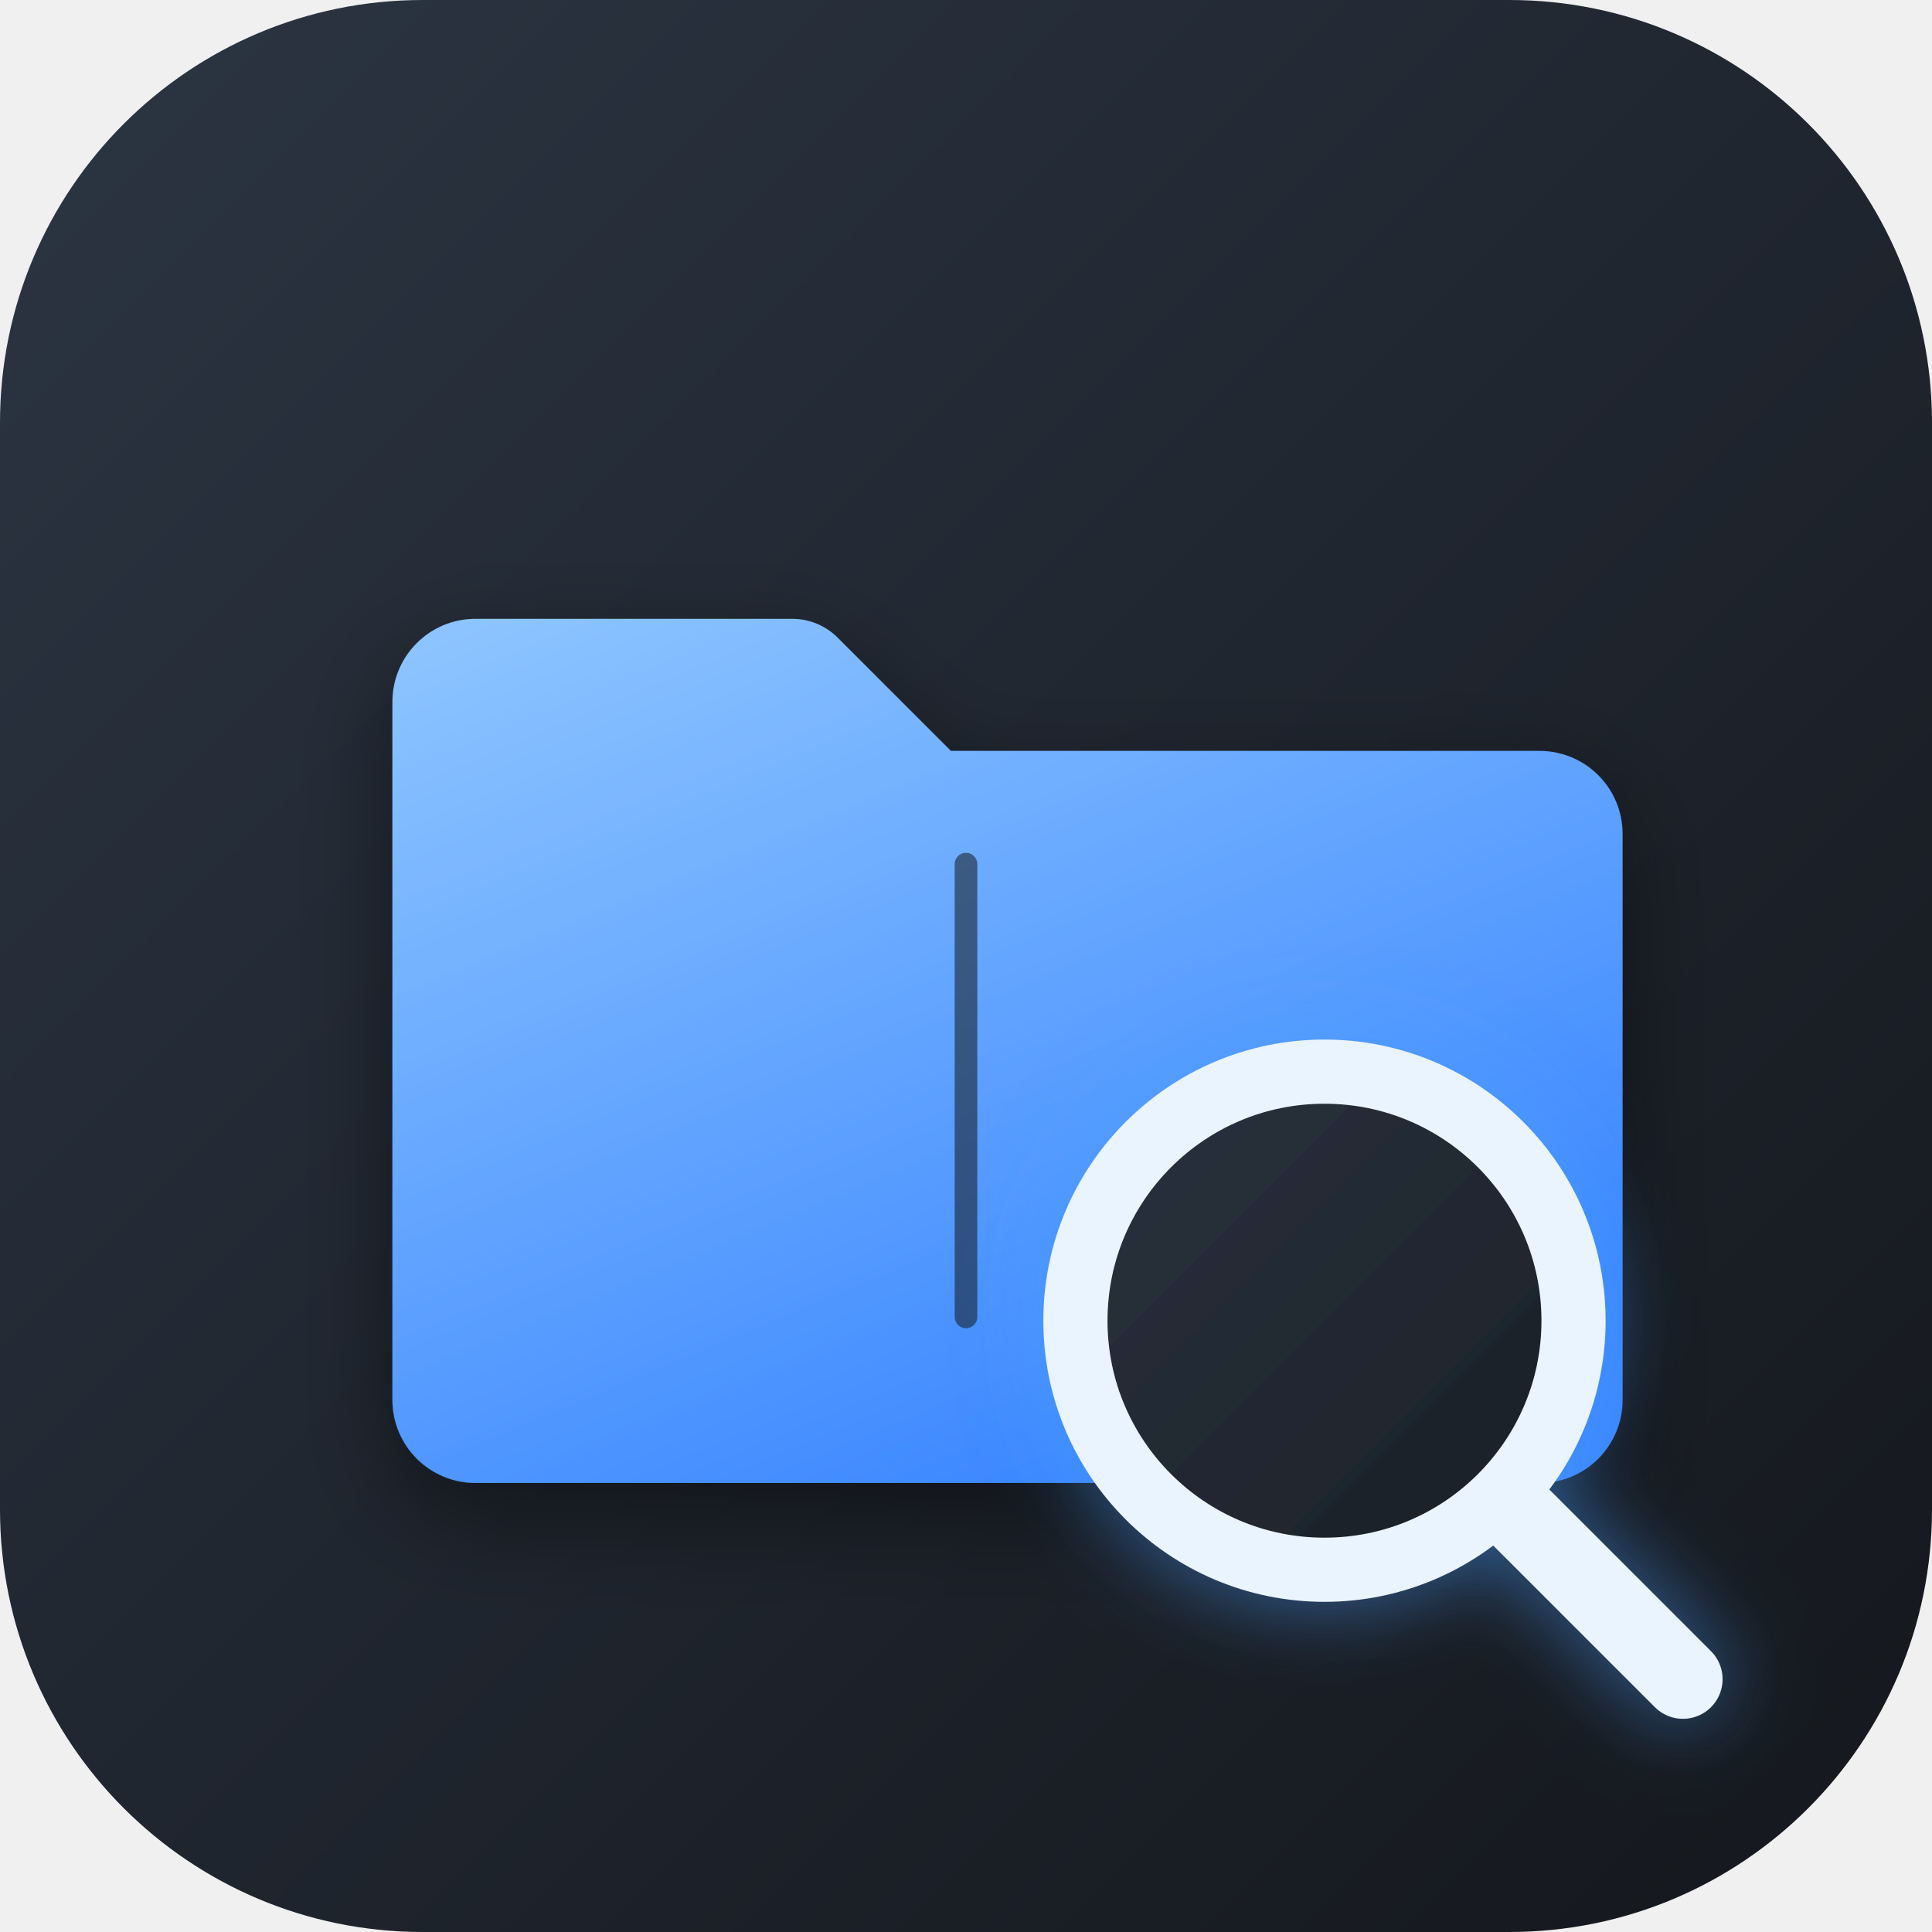
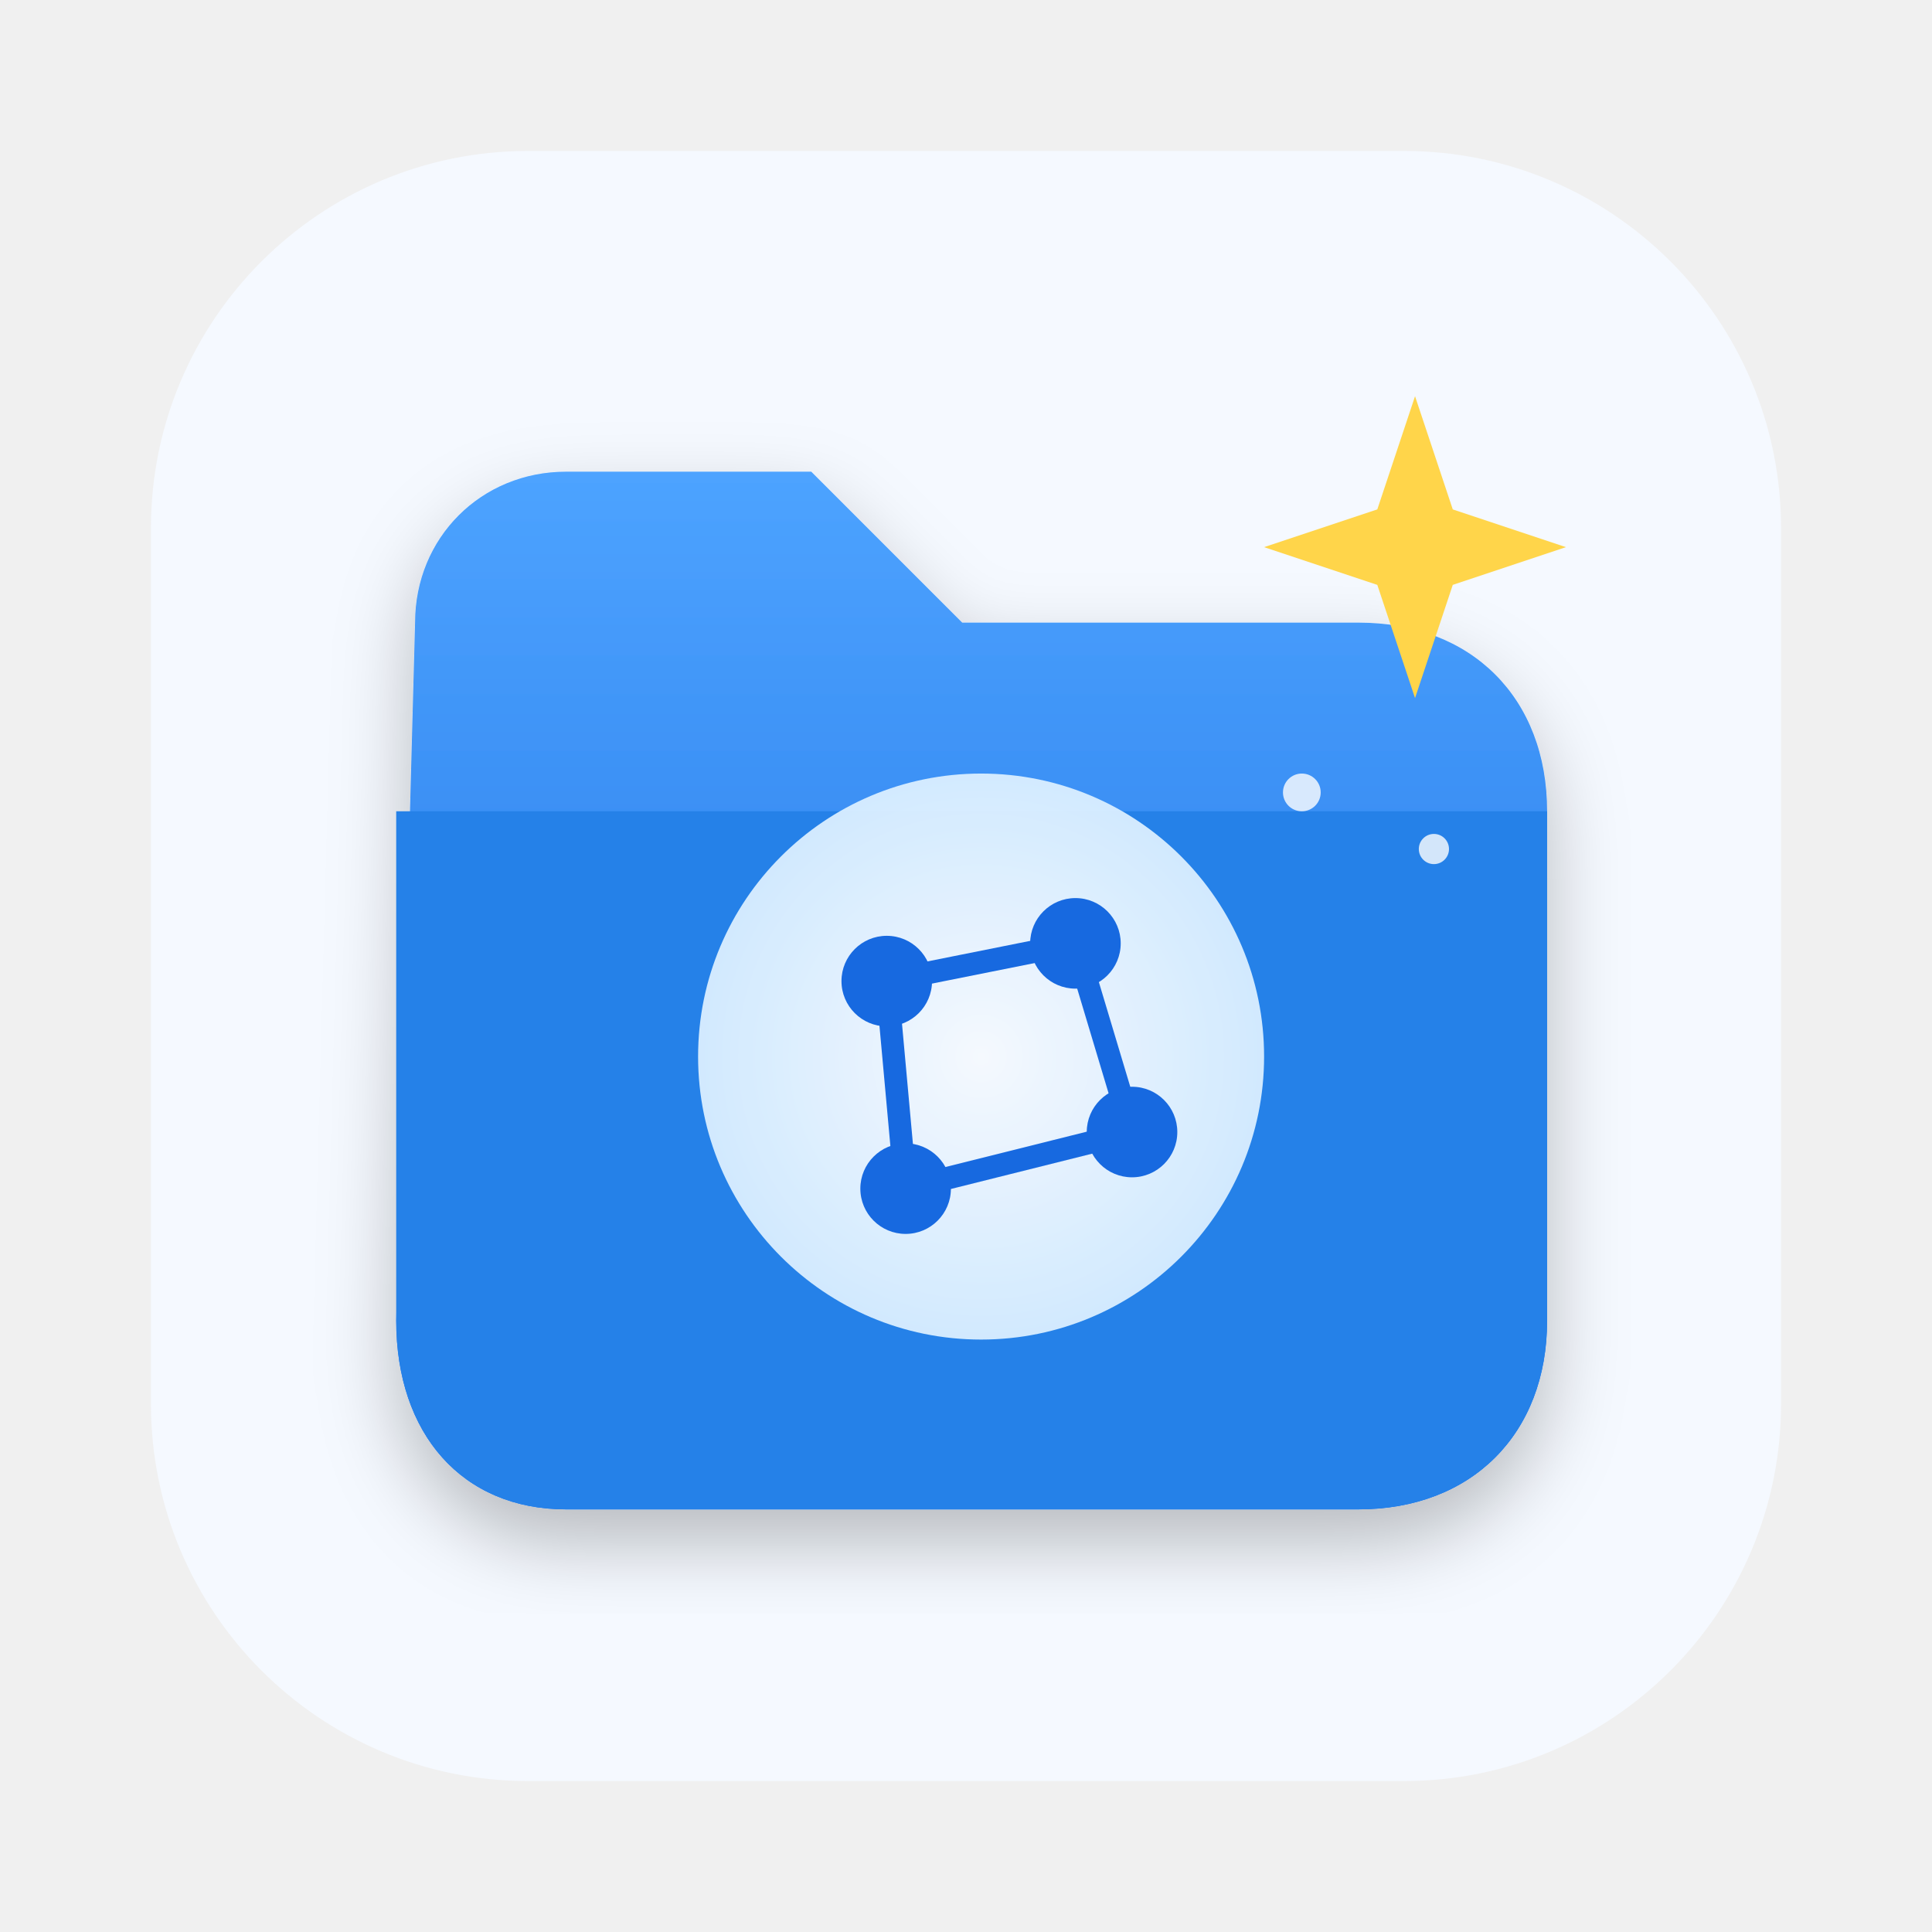
<svg xmlns="http://www.w3.org/2000/svg" width="1024" height="1024" viewBox="0 0 1024 1024">
  <defs>
-     <linearGradient id="bg" x1="0" y1="0" x2="1" y2="1">
-       <stop offset="0" stop-color="#2c3543" />
-       <stop offset="1" stop-color="#14171c" />
+     <linearGradient id="folderGradient" x1="0" y1="0" x2="0" y2="1">
+       <stop offset="0%" stop-color="#4DA3FF" />
+       <stop offset="100%" stop-color="#1769E0" />
    </linearGradient>
-     <linearGradient id="folder" x1="0" y1="0" x2="0.6" y2="1">
-       <stop offset="0" stop-color="#8fc6ff" />
-       <stop offset="1" stop-color="#3a86ff" />
-     </linearGradient>
-     <linearGradient id="lens" x1="0" y1="0" x2="1" y2="1">
-       <stop offset="0" stop-color="#2b3340" />
-       <stop offset="1" stop-color="#1a1e24" />
-     </linearGradient>
-     <filter id="soft" x="-30%" y="-30%" width="160%" height="160%">
-       <feDropShadow dx="0" dy="18" stdDeviation="26" flood-color="#000000" flood-opacity="0.45" />
-     </filter>
-     <filter id="glow" x="-40%" y="-40%" width="180%" height="180%">
-       <feDropShadow dx="0" dy="0" stdDeviation="22" flood-color="#4a9eff" flood-opacity="0.55" />
+     <radialGradient id="aiGlow">
+       <stop offset="0%" stop-color="#FFFFFF" />
+       <stop offset="100%" stop-color="#D9EEFF" />
+     </radialGradient>
+     <filter id="shadow">
+       <feDropShadow dx="0" dy="18" stdDeviation="20" flood-opacity="0.25" />
    </filter>
  </defs>
-   <rect width="1024" height="1024" rx="224" fill="url(#bg)" />
-   <g filter="url(#soft)">
-     <path d="M 208 372              a 44 44 0 0 1 44 -44              h 168              a 34 34 0 0 1 24 10              l 60 60              h 312              a 44 44 0 0 1 44 44              v 300              a 44 44 0 0 1 -44 44              h -564              a 44 44 0 0 1 -44 -44              z" fill="url(#folder)" />
-   </g>
-   <rect x="506" y="452" width="12" height="252" rx="6" fill="#14171c" opacity="0.55" />
-   <g filter="url(#glow)">
-     <circle cx="702" cy="700" r="132" fill="url(#lens)" stroke="#eaf4ff" stroke-width="34" />
-     <line x1="800" y1="798" x2="892" y2="890" stroke="#eaf4ff" stroke-width="42" stroke-linecap="round" />
-   </g>
+   <rect x="80" y="80" width="864" height="864" rx="200" fill="#F5F9FF" />
+   <path d="     M220 330     C220 285 255 250 300 250     H430     L510 330     H720     C780 330 820 370 820 430     V700     C820 760 780 800 720 800     H300     C245 800 210 760 210 700     Z" fill="url(#folderGradient)" filter="url(#shadow)" />
+   <path d="     M210 430     H820     V700     C820 760 780 800 720 800     H300     C245 800 210 760 210 700     Z" fill="#2581E8" />
+   <circle cx="520" cy="560" r="150" fill="url(#aiGlow)" opacity="0.95" />
+   <circle cx="470" cy="520" r="24" fill="#1769E0" />
+   <circle cx="570" cy="500" r="24" fill="#1769E0" />
+   <circle cx="600" cy="600" r="24" fill="#1769E0" />
+   <circle cx="480" cy="630" r="24" fill="#1769E0" />
+   <path d="     M470 520     L570 500     L600 600     L480 630     Z" fill="none" stroke="#1769E0" stroke-width="12" stroke-linecap="round" />
+   <path d="     M750 210     L770 270     L830 290     L770 310     L750 370     L730 310     L670 290     L730 270     Z" fill="#FFD54A" />
+   <circle cx="690" cy="420" r="10" fill="#FFFFFF" opacity="0.8" />
+   <circle cx="760" cy="450" r="8" fill="#FFFFFF" opacity="0.8" />
</svg>
